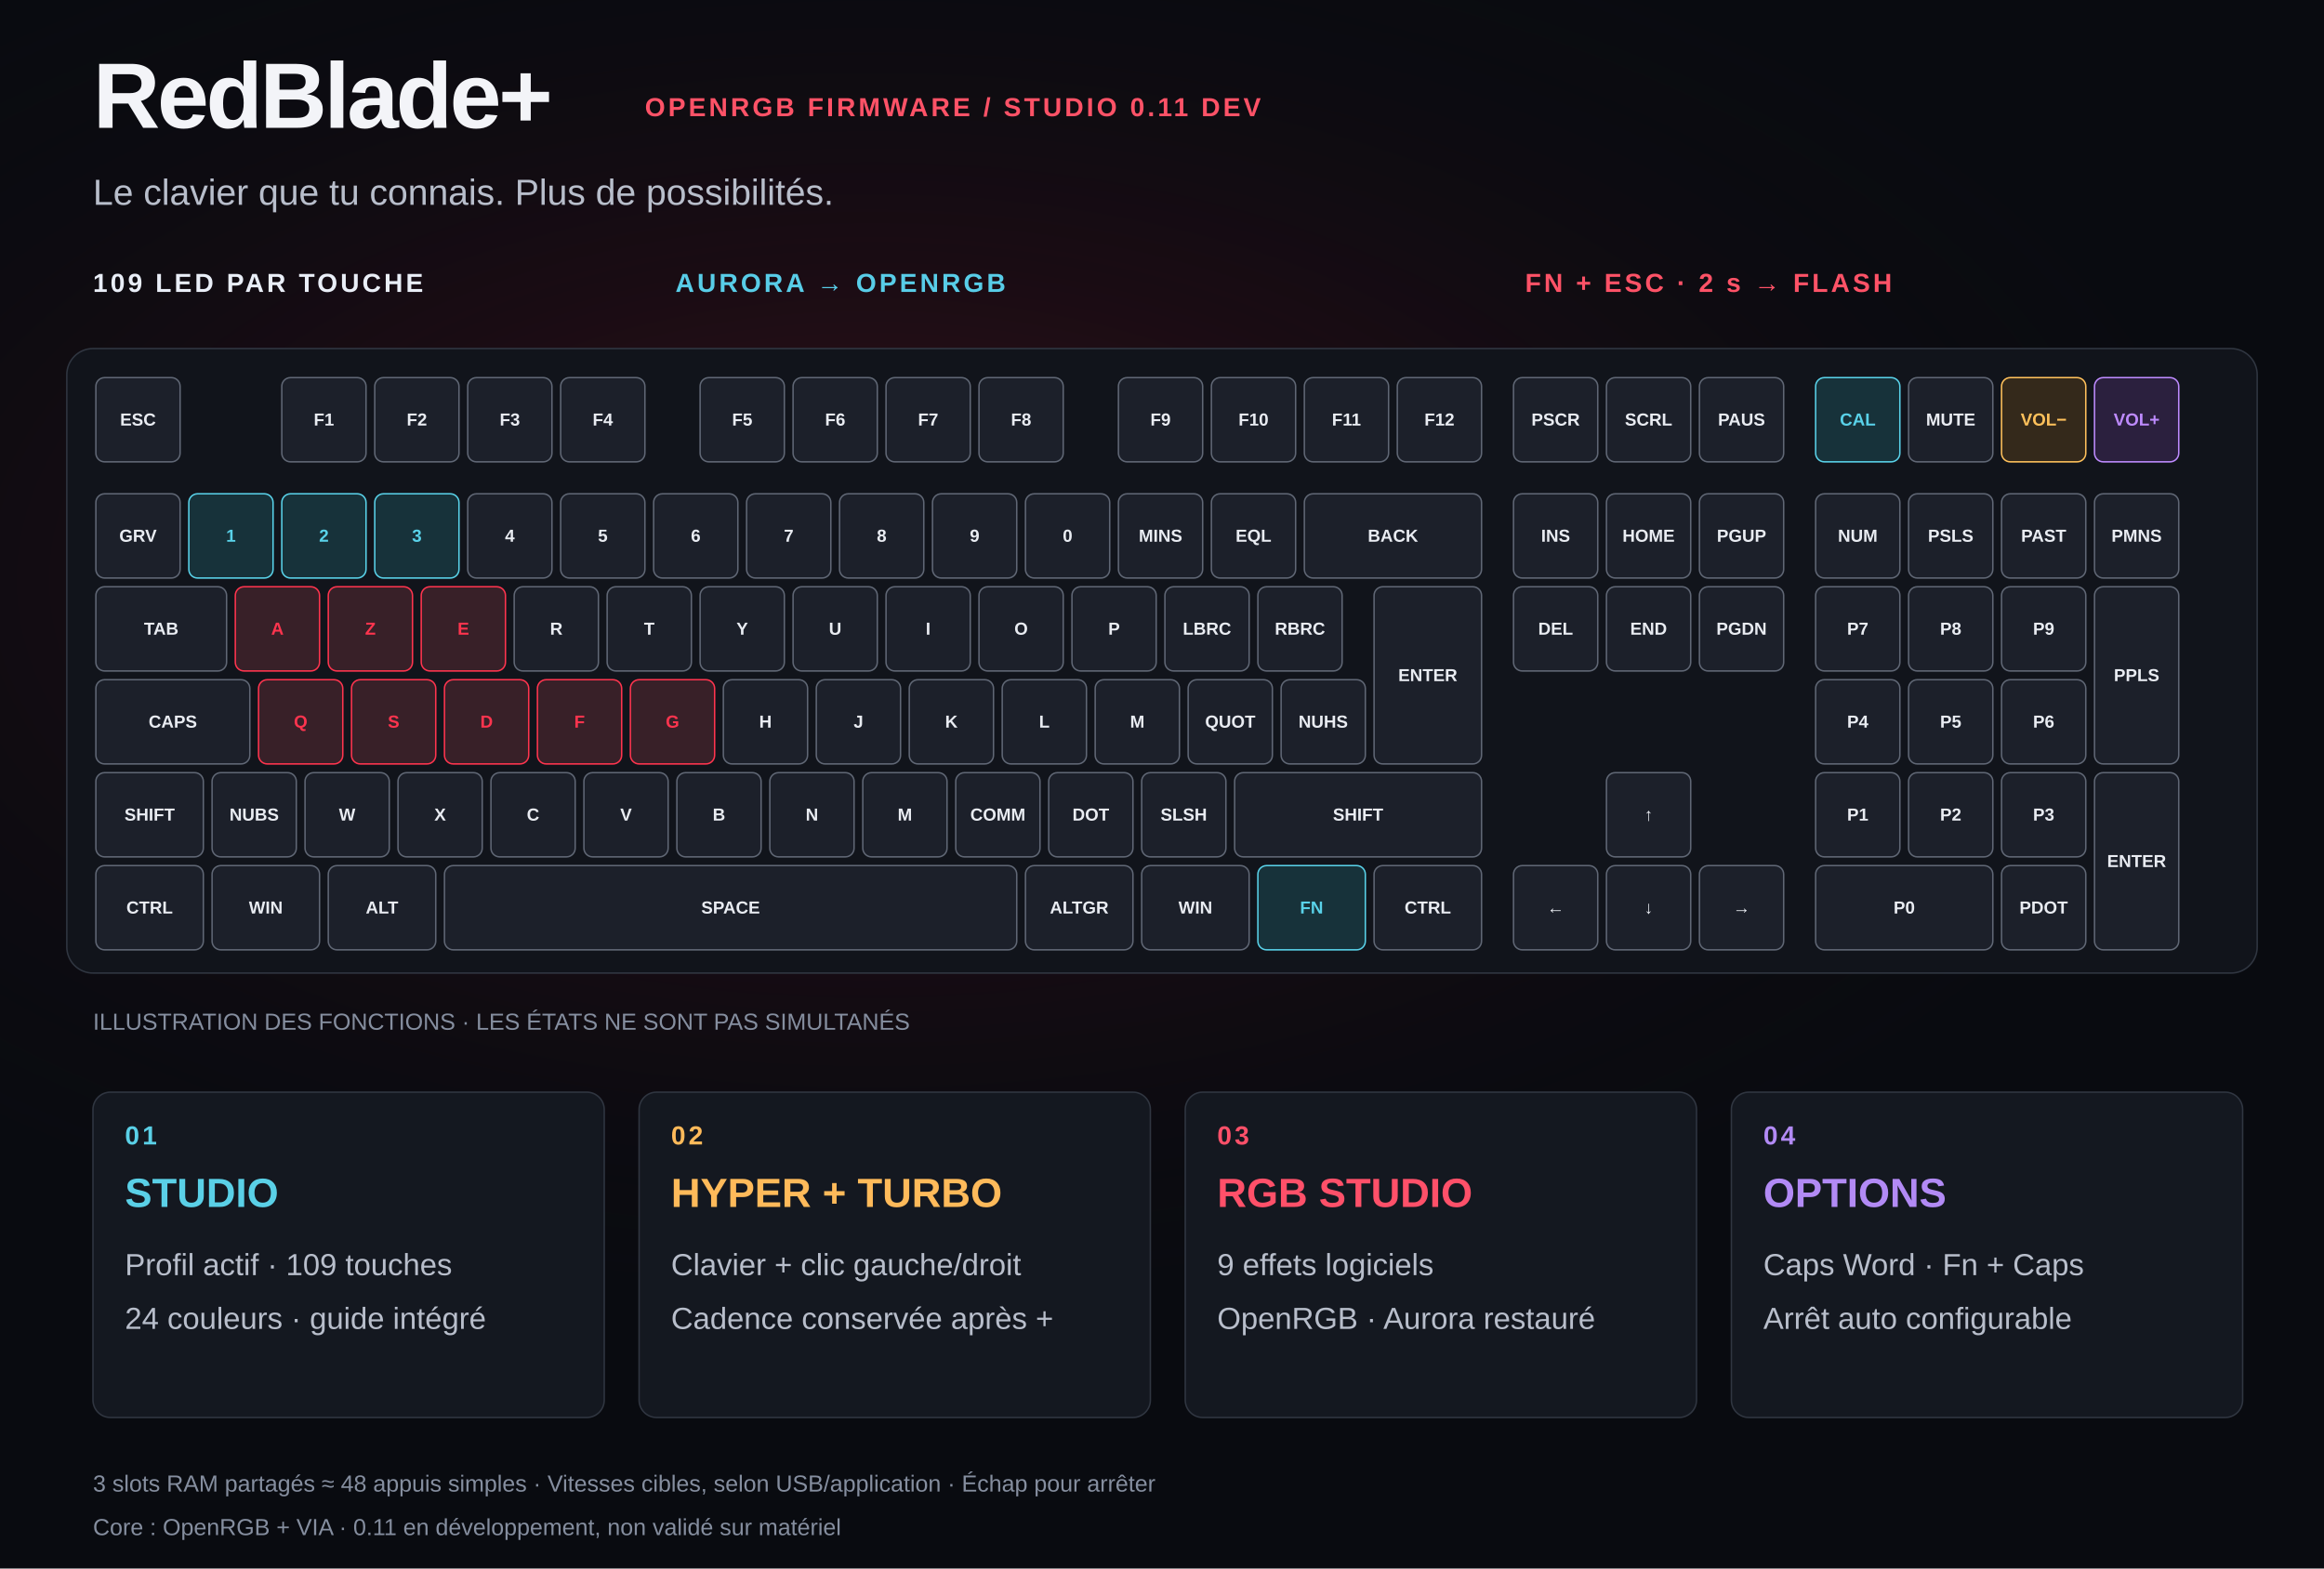
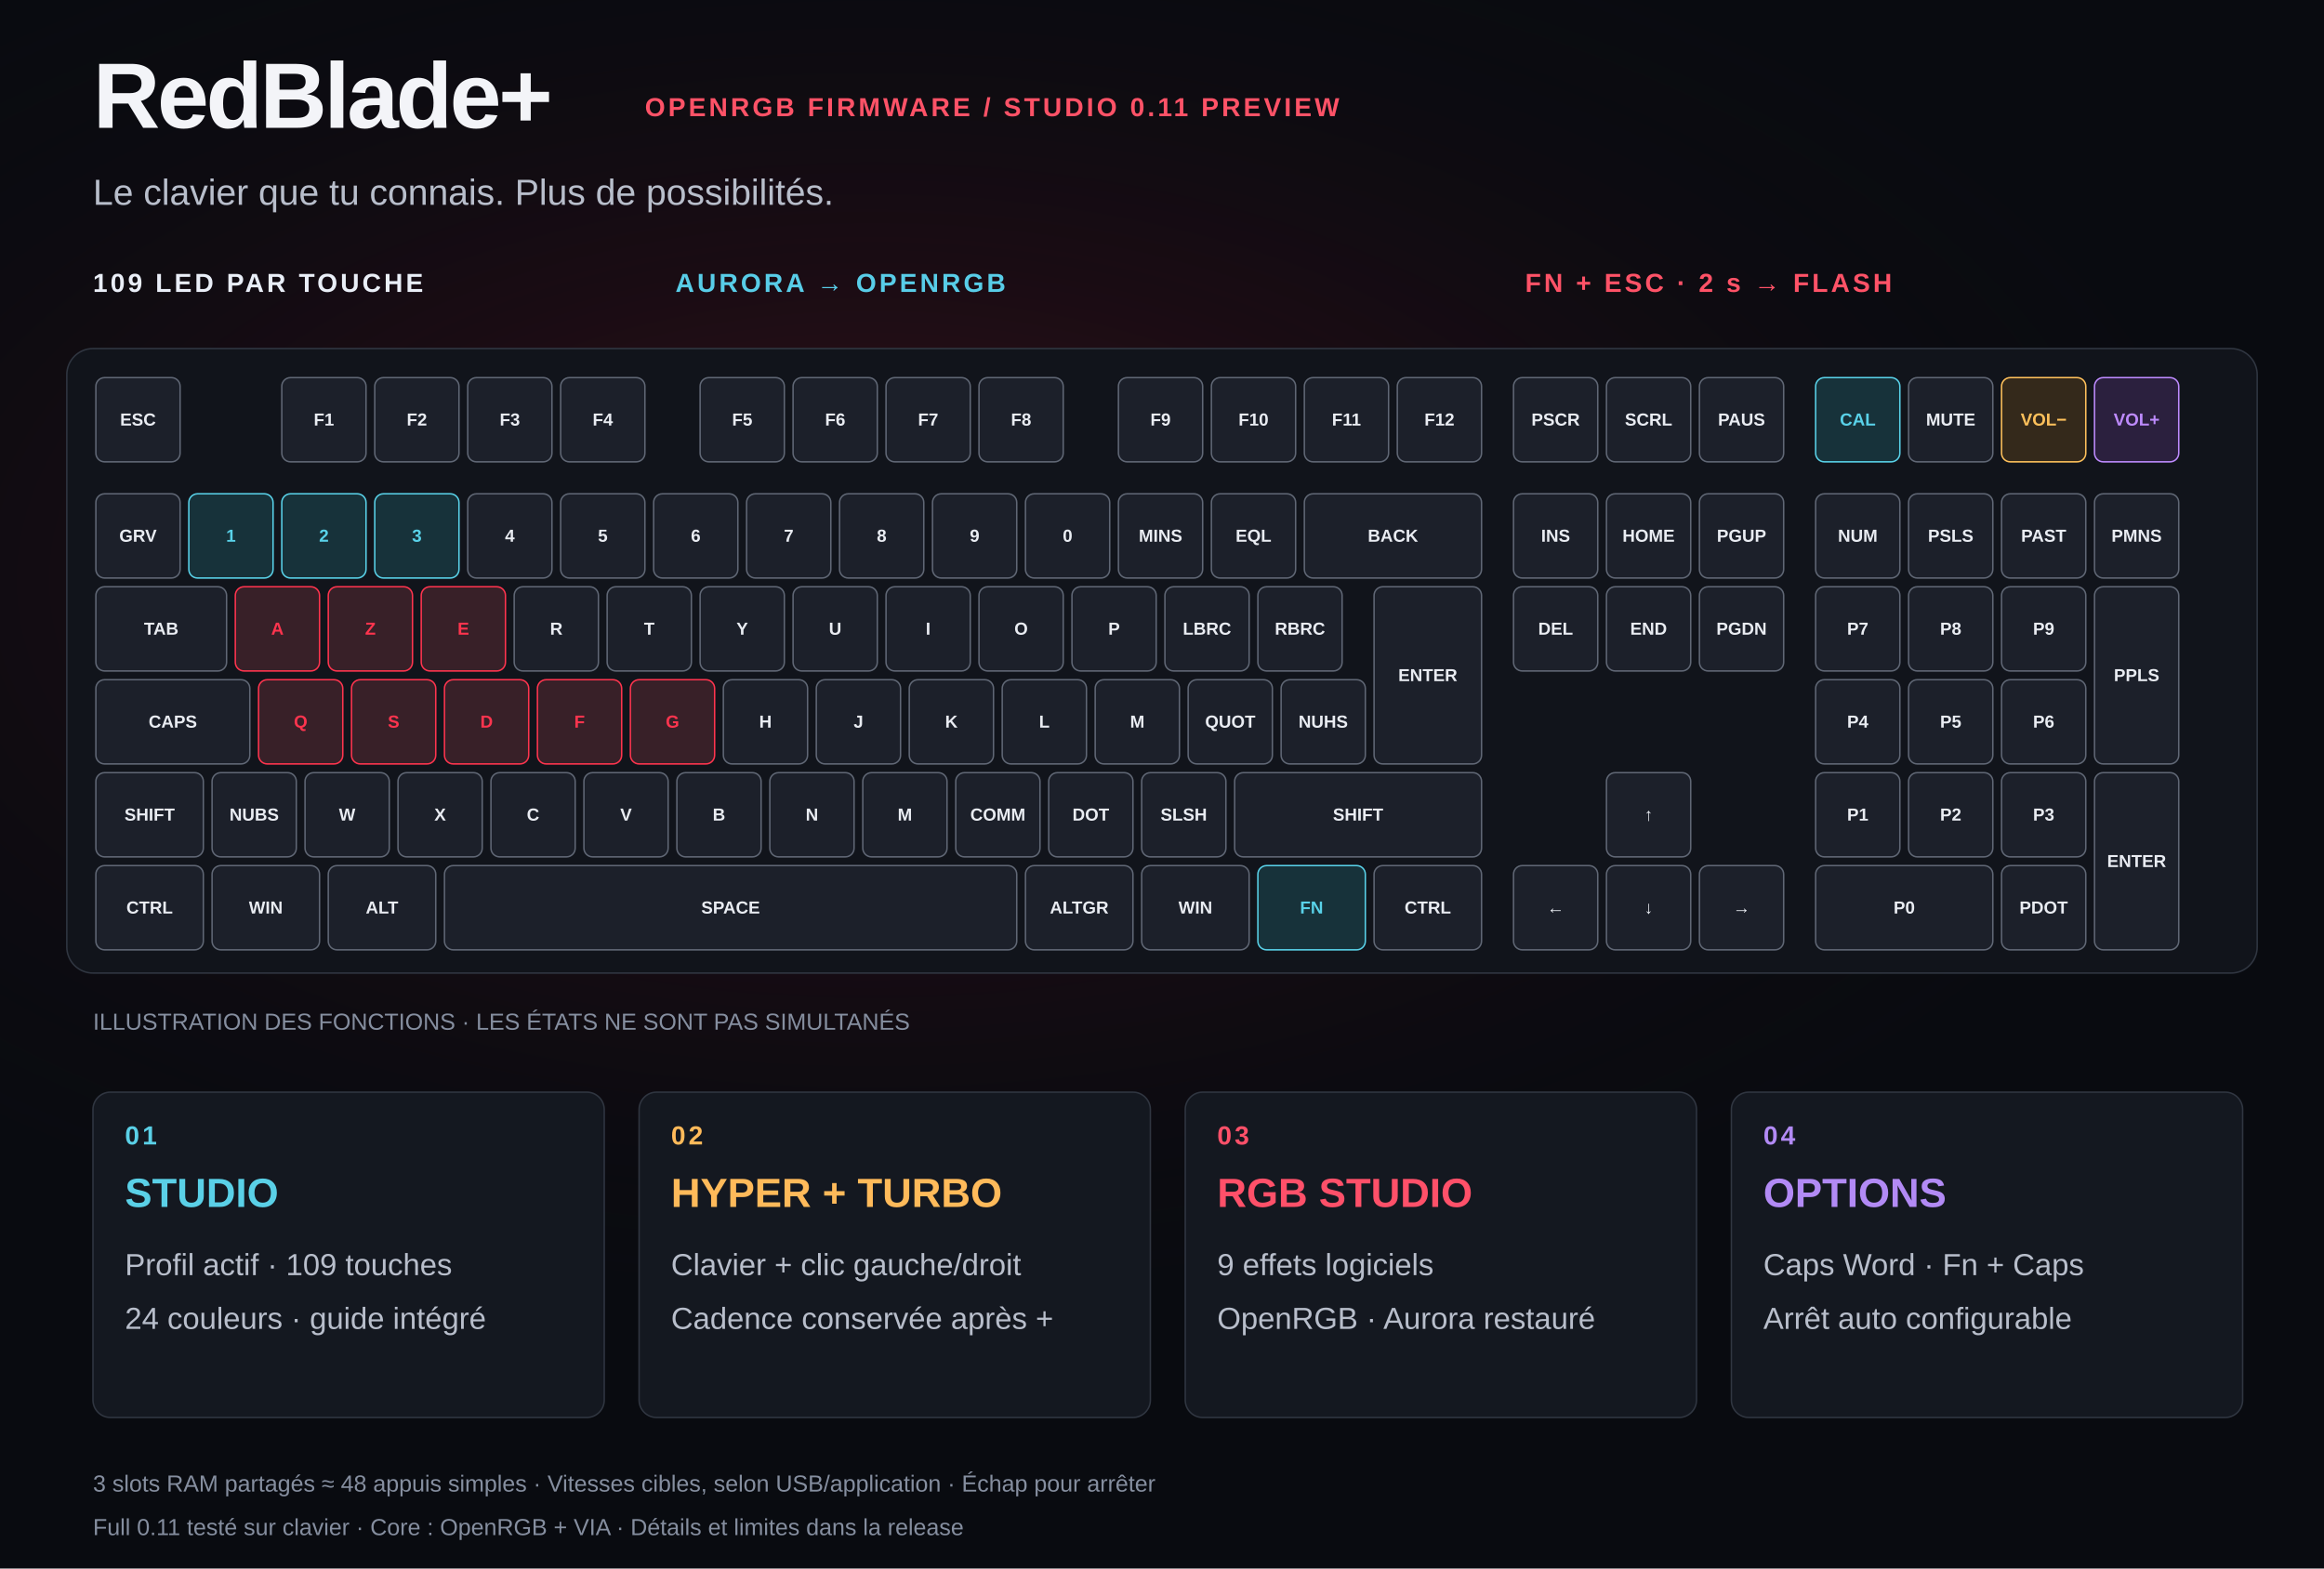
<svg xmlns="http://www.w3.org/2000/svg" width="1600" height="1080" viewBox="0 0 1600 1080">
  <defs>
    <radialGradient id="glow">
      <stop stop-color="#af1733" stop-opacity=".3" />
      <stop offset="1" stop-color="#090b10" stop-opacity="0" />
    </radialGradient>
  </defs>
  <rect width="1600" height="1080" fill="#090b10" />
  <ellipse cx="600" cy="400" rx="1000" ry="520" fill="url(#glow)" />
  <style>text{font-family:Arial,DejaVu Sans,sans-serif;fill:#f3f4f8}.brand{font-size:64px;font-weight:800;letter-spacing:-2px}.sub{font-size:25px;fill:#b8becb}.label{font-size:18px;font-weight:700;letter-spacing:2px}.card{font-size:28px;font-weight:700}.body{font-size:21px;fill:#b8becb}.key{font-size:12px;font-weight:700;text-anchor:middle}.small{font-size:16px;fill:#858e9f}</style>
  <text x="64" y="88" class="brand">RedBlade+</text>
-   <text x="444" y="80" class="label" style="fill:#ff5267">OPENRGB FIRMWARE  /  STUDIO 0.11 DEV</text>
+   <text x="444" y="80" class="label" style="fill:#ff5267">OPENRGB FIRMWARE  /  STUDIO 0.11 PREVIEW</text>
  <text x="64" y="141" class="sub">Le clavier que tu connais. Plus de possibilités.</text>
  <text x="64" y="201" class="label" style="fill:#e9eef7">109 LED PAR TOUCHE</text>
  <text x="465" y="201" class="label" style="fill:#58cde8">AURORA → OPENRGB</text>
  <text x="1050" y="201" class="label" style="fill:#ff5267">FN + ESC  ·  2 s → FLASH</text>
  <rect x="46" y="240" width="1508" height="430" rx="18" fill="#11141b" stroke="#303641" />
  <rect x="66" y="260" width="58" height="58" rx="6" fill="#1c202a" stroke="#606775" />
  <text x="95.0" y="293.0" class="key" style="fill:#e9ecf2">ESC</text>
  <rect x="194" y="260" width="58" height="58" rx="6" fill="#1c202a" stroke="#606775" />
  <text x="223.0" y="293.0" class="key" style="fill:#e9ecf2">F1</text>
  <rect x="258" y="260" width="58" height="58" rx="6" fill="#1c202a" stroke="#606775" />
  <text x="287.0" y="293.0" class="key" style="fill:#e9ecf2">F2</text>
  <rect x="322" y="260" width="58" height="58" rx="6" fill="#1c202a" stroke="#606775" />
  <text x="351.0" y="293.0" class="key" style="fill:#e9ecf2">F3</text>
  <rect x="386" y="260" width="58" height="58" rx="6" fill="#1c202a" stroke="#606775" />
  <text x="415.0" y="293.0" class="key" style="fill:#e9ecf2">F4</text>
  <rect x="482.0" y="260" width="58" height="58" rx="6" fill="#1c202a" stroke="#606775" />
  <text x="511.0" y="293.0" class="key" style="fill:#e9ecf2">F5</text>
  <rect x="546.0" y="260" width="58" height="58" rx="6" fill="#1c202a" stroke="#606775" />
  <text x="575.0" y="293.0" class="key" style="fill:#e9ecf2">F6</text>
  <rect x="610.0" y="260" width="58" height="58" rx="6" fill="#1c202a" stroke="#606775" />
  <text x="639.0" y="293.0" class="key" style="fill:#e9ecf2">F7</text>
  <rect x="674.0" y="260" width="58" height="58" rx="6" fill="#1c202a" stroke="#606775" />
  <text x="703.0" y="293.0" class="key" style="fill:#e9ecf2">F8</text>
  <rect x="770" y="260" width="58" height="58" rx="6" fill="#1c202a" stroke="#606775" />
  <text x="799.0" y="293.0" class="key" style="fill:#e9ecf2">F9</text>
  <rect x="834" y="260" width="58" height="58" rx="6" fill="#1c202a" stroke="#606775" />
  <text x="863.0" y="293.0" class="key" style="fill:#e9ecf2">F10</text>
  <rect x="898" y="260" width="58" height="58" rx="6" fill="#1c202a" stroke="#606775" />
  <text x="927.0" y="293.0" class="key" style="fill:#e9ecf2">F11</text>
  <rect x="962" y="260" width="58" height="58" rx="6" fill="#1c202a" stroke="#606775" />
  <text x="991.0" y="293.0" class="key" style="fill:#e9ecf2">F12</text>
  <rect x="1042.0" y="260" width="58" height="58" rx="6" fill="#1c202a" stroke="#606775" />
  <text x="1071.0" y="293.0" class="key" style="fill:#e9ecf2">PSCR</text>
  <rect x="1106.0" y="260" width="58" height="58" rx="6" fill="#1c202a" stroke="#606775" />
  <text x="1135.0" y="293.0" class="key" style="fill:#e9ecf2">SCRL</text>
  <rect x="1170.0" y="260" width="58" height="58" rx="6" fill="#1c202a" stroke="#606775" />
  <text x="1199.0" y="293.0" class="key" style="fill:#e9ecf2">PAUS</text>
  <rect x="1250.0" y="260" width="58" height="58" rx="6" fill="#17323a" stroke="#59d2e9" />
  <text x="1279.0" y="293.0" class="key" style="fill:#59d2e9">CAL</text>
  <rect x="1314.0" y="260" width="58" height="58" rx="6" fill="#1c202a" stroke="#606775" />
  <text x="1343.0" y="293.0" class="key" style="fill:#e9ecf2">MUTE</text>
  <rect x="1378.0" y="260" width="58" height="58" rx="6" fill="#34291b" stroke="#ffc15b" />
  <text x="1407.0" y="293.0" class="key" style="fill:#ffc15b">VOL−</text>
  <rect x="1442.0" y="260" width="58" height="58" rx="6" fill="#2b203e" stroke="#be8bff" />
  <text x="1471.0" y="293.0" class="key" style="fill:#be8bff">VOL+</text>
  <rect x="66" y="340.0" width="58" height="58" rx="6" fill="#1c202a" stroke="#606775" />
  <text x="95.0" y="373.0" class="key" style="fill:#e9ecf2">GRV</text>
  <rect x="130" y="340.0" width="58" height="58" rx="6" fill="#17323a" stroke="#59d2e9" />
  <text x="159.0" y="373.0" class="key" style="fill:#59d2e9">1</text>
  <rect x="194" y="340.0" width="58" height="58" rx="6" fill="#17323a" stroke="#59d2e9" />
  <text x="223.0" y="373.0" class="key" style="fill:#59d2e9">2</text>
  <rect x="258" y="340.0" width="58" height="58" rx="6" fill="#17323a" stroke="#59d2e9" />
  <text x="287.0" y="373.0" class="key" style="fill:#59d2e9">3</text>
  <rect x="322" y="340.0" width="58" height="58" rx="6" fill="#1c202a" stroke="#606775" />
  <text x="351.0" y="373.0" class="key" style="fill:#e9ecf2">4</text>
  <rect x="386" y="340.0" width="58" height="58" rx="6" fill="#1c202a" stroke="#606775" />
  <text x="415.0" y="373.0" class="key" style="fill:#e9ecf2">5</text>
  <rect x="450" y="340.0" width="58" height="58" rx="6" fill="#1c202a" stroke="#606775" />
  <text x="479.0" y="373.0" class="key" style="fill:#e9ecf2">6</text>
  <rect x="514" y="340.0" width="58" height="58" rx="6" fill="#1c202a" stroke="#606775" />
  <text x="543.0" y="373.0" class="key" style="fill:#e9ecf2">7</text>
  <rect x="578" y="340.0" width="58" height="58" rx="6" fill="#1c202a" stroke="#606775" />
  <text x="607.0" y="373.0" class="key" style="fill:#e9ecf2">8</text>
  <rect x="642" y="340.0" width="58" height="58" rx="6" fill="#1c202a" stroke="#606775" />
  <text x="671.0" y="373.0" class="key" style="fill:#e9ecf2">9</text>
  <rect x="706" y="340.0" width="58" height="58" rx="6" fill="#1c202a" stroke="#606775" />
  <text x="735.0" y="373.0" class="key" style="fill:#e9ecf2">0</text>
  <rect x="770" y="340.0" width="58" height="58" rx="6" fill="#1c202a" stroke="#606775" />
  <text x="799.0" y="373.0" class="key" style="fill:#e9ecf2">MINS</text>
  <rect x="834" y="340.0" width="58" height="58" rx="6" fill="#1c202a" stroke="#606775" />
  <text x="863.0" y="373.0" class="key" style="fill:#e9ecf2">EQL</text>
  <rect x="898" y="340.0" width="122" height="58" rx="6" fill="#1c202a" stroke="#606775" />
  <text x="959.0" y="373.0" class="key" style="fill:#e9ecf2">BACK</text>
  <rect x="1042.0" y="340.0" width="58" height="58" rx="6" fill="#1c202a" stroke="#606775" />
  <text x="1071.0" y="373.0" class="key" style="fill:#e9ecf2">INS</text>
  <rect x="1106.0" y="340.0" width="58" height="58" rx="6" fill="#1c202a" stroke="#606775" />
  <text x="1135.0" y="373.0" class="key" style="fill:#e9ecf2">HOME</text>
  <rect x="1170.0" y="340.0" width="58" height="58" rx="6" fill="#1c202a" stroke="#606775" />
  <text x="1199.0" y="373.0" class="key" style="fill:#e9ecf2">PGUP</text>
  <rect x="1250.0" y="340.0" width="58" height="58" rx="6" fill="#1c202a" stroke="#606775" />
  <text x="1279.0" y="373.0" class="key" style="fill:#e9ecf2">NUM</text>
  <rect x="1314.0" y="340.0" width="58" height="58" rx="6" fill="#1c202a" stroke="#606775" />
  <text x="1343.0" y="373.0" class="key" style="fill:#e9ecf2">PSLS</text>
  <rect x="1378.0" y="340.0" width="58" height="58" rx="6" fill="#1c202a" stroke="#606775" />
  <text x="1407.0" y="373.0" class="key" style="fill:#e9ecf2">PAST</text>
  <rect x="1442.0" y="340.0" width="58" height="58" rx="6" fill="#1c202a" stroke="#606775" />
  <text x="1471.0" y="373.0" class="key" style="fill:#e9ecf2">PMNS</text>
  <rect x="66" y="404.0" width="90.0" height="58" rx="6" fill="#1c202a" stroke="#606775" />
  <text x="111.0" y="437.0" class="key" style="fill:#e9ecf2">TAB</text>
  <rect x="162.0" y="404.0" width="58" height="58" rx="6" fill="#382028" stroke="#ff344e" />
  <text x="191.0" y="437.0" class="key" style="fill:#ff344e">A</text>
  <rect x="226.0" y="404.0" width="58" height="58" rx="6" fill="#382028" stroke="#ff344e" />
  <text x="255.0" y="437.0" class="key" style="fill:#ff344e">Z</text>
  <rect x="290.0" y="404.0" width="58" height="58" rx="6" fill="#382028" stroke="#ff344e" />
  <text x="319.0" y="437.0" class="key" style="fill:#ff344e">E</text>
  <rect x="354.0" y="404.0" width="58" height="58" rx="6" fill="#1c202a" stroke="#606775" />
  <text x="383.0" y="437.0" class="key" style="fill:#e9ecf2">R</text>
  <rect x="418.0" y="404.0" width="58" height="58" rx="6" fill="#1c202a" stroke="#606775" />
  <text x="447.0" y="437.0" class="key" style="fill:#e9ecf2">T</text>
  <rect x="482.0" y="404.0" width="58" height="58" rx="6" fill="#1c202a" stroke="#606775" />
  <text x="511.0" y="437.0" class="key" style="fill:#e9ecf2">Y</text>
  <rect x="546.0" y="404.0" width="58" height="58" rx="6" fill="#1c202a" stroke="#606775" />
  <text x="575.0" y="437.0" class="key" style="fill:#e9ecf2">U</text>
  <rect x="610.0" y="404.0" width="58" height="58" rx="6" fill="#1c202a" stroke="#606775" />
  <text x="639.0" y="437.0" class="key" style="fill:#e9ecf2">I</text>
  <rect x="674.0" y="404.0" width="58" height="58" rx="6" fill="#1c202a" stroke="#606775" />
  <text x="703.0" y="437.0" class="key" style="fill:#e9ecf2">O</text>
  <rect x="738.0" y="404.0" width="58" height="58" rx="6" fill="#1c202a" stroke="#606775" />
  <text x="767.0" y="437.0" class="key" style="fill:#e9ecf2">P</text>
  <rect x="802.0" y="404.0" width="58" height="58" rx="6" fill="#1c202a" stroke="#606775" />
  <text x="831.0" y="437.0" class="key" style="fill:#e9ecf2">LBRC</text>
  <rect x="866.0" y="404.0" width="58" height="58" rx="6" fill="#1c202a" stroke="#606775" />
  <text x="895.0" y="437.0" class="key" style="fill:#e9ecf2">RBRC</text>
  <rect x="1042.0" y="404.0" width="58" height="58" rx="6" fill="#1c202a" stroke="#606775" />
  <text x="1071.0" y="437.0" class="key" style="fill:#e9ecf2">DEL</text>
  <rect x="1106.0" y="404.0" width="58" height="58" rx="6" fill="#1c202a" stroke="#606775" />
  <text x="1135.0" y="437.0" class="key" style="fill:#e9ecf2">END</text>
  <rect x="1170.0" y="404.0" width="58" height="58" rx="6" fill="#1c202a" stroke="#606775" />
  <text x="1199.0" y="437.0" class="key" style="fill:#e9ecf2">PGDN</text>
  <rect x="1250.0" y="404.0" width="58" height="58" rx="6" fill="#1c202a" stroke="#606775" />
  <text x="1279.0" y="437.0" class="key" style="fill:#e9ecf2">P7</text>
  <rect x="1314.0" y="404.0" width="58" height="58" rx="6" fill="#1c202a" stroke="#606775" />
  <text x="1343.0" y="437.0" class="key" style="fill:#e9ecf2">P8</text>
  <rect x="1378.0" y="404.0" width="58" height="58" rx="6" fill="#1c202a" stroke="#606775" />
  <text x="1407.0" y="437.0" class="key" style="fill:#e9ecf2">P9</text>
  <rect x="1442.0" y="404.0" width="58" height="122" rx="6" fill="#1c202a" stroke="#606775" />
  <text x="1471.0" y="469.0" class="key" style="fill:#e9ecf2">PPLS</text>
  <rect x="66" y="468.0" width="106.0" height="58" rx="6" fill="#1c202a" stroke="#606775" />
  <text x="119.0" y="501.0" class="key" style="fill:#e9ecf2">CAPS</text>
  <rect x="178.0" y="468.0" width="58" height="58" rx="6" fill="#382028" stroke="#ff344e" />
  <text x="207.0" y="501.0" class="key" style="fill:#ff344e">Q</text>
  <rect x="242.0" y="468.0" width="58" height="58" rx="6" fill="#382028" stroke="#ff344e" />
  <text x="271.0" y="501.0" class="key" style="fill:#ff344e">S</text>
  <rect x="306.0" y="468.0" width="58" height="58" rx="6" fill="#382028" stroke="#ff344e" />
  <text x="335.0" y="501.0" class="key" style="fill:#ff344e">D</text>
  <rect x="370.0" y="468.0" width="58" height="58" rx="6" fill="#382028" stroke="#ff344e" />
  <text x="399.0" y="501.0" class="key" style="fill:#ff344e">F</text>
  <rect x="434.0" y="468.0" width="58" height="58" rx="6" fill="#382028" stroke="#ff344e" />
  <text x="463.0" y="501.0" class="key" style="fill:#ff344e">G</text>
  <rect x="498.0" y="468.0" width="58" height="58" rx="6" fill="#1c202a" stroke="#606775" />
  <text x="527.0" y="501.0" class="key" style="fill:#e9ecf2">H</text>
  <rect x="562.0" y="468.0" width="58" height="58" rx="6" fill="#1c202a" stroke="#606775" />
  <text x="591.0" y="501.0" class="key" style="fill:#e9ecf2">J</text>
  <rect x="626.0" y="468.0" width="58" height="58" rx="6" fill="#1c202a" stroke="#606775" />
  <text x="655.0" y="501.0" class="key" style="fill:#e9ecf2">K</text>
  <rect x="690.0" y="468.0" width="58" height="58" rx="6" fill="#1c202a" stroke="#606775" />
  <text x="719.0" y="501.0" class="key" style="fill:#e9ecf2">L</text>
  <rect x="754.0" y="468.0" width="58" height="58" rx="6" fill="#1c202a" stroke="#606775" />
  <text x="783.0" y="501.0" class="key" style="fill:#e9ecf2">M</text>
  <rect x="818.0" y="468.0" width="58" height="58" rx="6" fill="#1c202a" stroke="#606775" />
  <text x="847.0" y="501.0" class="key" style="fill:#e9ecf2">QUOT</text>
  <rect x="882.0" y="468.0" width="58" height="58" rx="6" fill="#1c202a" stroke="#606775" />
  <text x="911.0" y="501.0" class="key" style="fill:#e9ecf2">NUHS</text>
  <rect x="946.0" y="404.0" width="74.0" height="122" rx="6" fill="#1c202a" stroke="#606775" />
  <text x="983.0" y="469.0" class="key" style="fill:#e9ecf2">ENTER</text>
  <rect x="1250.0" y="468.0" width="58" height="58" rx="6" fill="#1c202a" stroke="#606775" />
  <text x="1279.0" y="501.0" class="key" style="fill:#e9ecf2">P4</text>
  <rect x="1314.0" y="468.0" width="58" height="58" rx="6" fill="#1c202a" stroke="#606775" />
  <text x="1343.0" y="501.0" class="key" style="fill:#e9ecf2">P5</text>
  <rect x="1378.0" y="468.0" width="58" height="58" rx="6" fill="#1c202a" stroke="#606775" />
  <text x="1407.0" y="501.0" class="key" style="fill:#e9ecf2">P6</text>
  <rect x="66" y="532.0" width="74.0" height="58" rx="6" fill="#1c202a" stroke="#606775" />
  <text x="103.0" y="565.0" class="key" style="fill:#e9ecf2">SHIFT</text>
  <rect x="146.0" y="532.0" width="58" height="58" rx="6" fill="#1c202a" stroke="#606775" />
  <text x="175.0" y="565.0" class="key" style="fill:#e9ecf2">NUBS</text>
  <rect x="210.0" y="532.0" width="58" height="58" rx="6" fill="#1c202a" stroke="#606775" />
  <text x="239.0" y="565.0" class="key" style="fill:#e9ecf2">W</text>
  <rect x="274.0" y="532.0" width="58" height="58" rx="6" fill="#1c202a" stroke="#606775" />
  <text x="303.0" y="565.0" class="key" style="fill:#e9ecf2">X</text>
  <rect x="338.0" y="532.0" width="58" height="58" rx="6" fill="#1c202a" stroke="#606775" />
  <text x="367.0" y="565.0" class="key" style="fill:#e9ecf2">C</text>
  <rect x="402.0" y="532.0" width="58" height="58" rx="6" fill="#1c202a" stroke="#606775" />
  <text x="431.0" y="565.0" class="key" style="fill:#e9ecf2">V</text>
  <rect x="466.0" y="532.0" width="58" height="58" rx="6" fill="#1c202a" stroke="#606775" />
  <text x="495.0" y="565.0" class="key" style="fill:#e9ecf2">B</text>
  <rect x="530.0" y="532.0" width="58" height="58" rx="6" fill="#1c202a" stroke="#606775" />
  <text x="559.0" y="565.0" class="key" style="fill:#e9ecf2">N</text>
  <rect x="594.0" y="532.0" width="58" height="58" rx="6" fill="#1c202a" stroke="#606775" />
  <text x="623.0" y="565.0" class="key" style="fill:#e9ecf2">M</text>
  <rect x="658.0" y="532.0" width="58" height="58" rx="6" fill="#1c202a" stroke="#606775" />
  <text x="687.0" y="565.0" class="key" style="fill:#e9ecf2">COMM</text>
  <rect x="722.0" y="532.0" width="58" height="58" rx="6" fill="#1c202a" stroke="#606775" />
  <text x="751.0" y="565.0" class="key" style="fill:#e9ecf2">DOT</text>
  <rect x="786.0" y="532.0" width="58" height="58" rx="6" fill="#1c202a" stroke="#606775" />
  <text x="815.0" y="565.0" class="key" style="fill:#e9ecf2">SLSH</text>
  <rect x="850.0" y="532.0" width="170.0" height="58" rx="6" fill="#1c202a" stroke="#606775" />
  <text x="935.0" y="565.0" class="key" style="fill:#e9ecf2">SHIFT</text>
  <rect x="1106.0" y="532.0" width="58" height="58" rx="6" fill="#1c202a" stroke="#606775" />
  <text x="1135.0" y="565.0" class="key" style="fill:#e9ecf2">↑</text>
  <rect x="1250.0" y="532.0" width="58" height="58" rx="6" fill="#1c202a" stroke="#606775" />
  <text x="1279.0" y="565.0" class="key" style="fill:#e9ecf2">P1</text>
  <rect x="1314.0" y="532.0" width="58" height="58" rx="6" fill="#1c202a" stroke="#606775" />
  <text x="1343.0" y="565.0" class="key" style="fill:#e9ecf2">P2</text>
  <rect x="1378.0" y="532.0" width="58" height="58" rx="6" fill="#1c202a" stroke="#606775" />
  <text x="1407.0" y="565.0" class="key" style="fill:#e9ecf2">P3</text>
  <rect x="1442.0" y="532.0" width="58" height="122" rx="6" fill="#1c202a" stroke="#606775" />
  <text x="1471.0" y="597.0" class="key" style="fill:#e9ecf2">ENTER</text>
  <rect x="66" y="596.0" width="74.0" height="58" rx="6" fill="#1c202a" stroke="#606775" />
  <text x="103.0" y="629.0" class="key" style="fill:#e9ecf2">CTRL</text>
  <rect x="146.0" y="596.0" width="74.0" height="58" rx="6" fill="#1c202a" stroke="#606775" />
  <text x="183.0" y="629.0" class="key" style="fill:#e9ecf2">WIN</text>
  <rect x="226.0" y="596.0" width="74.0" height="58" rx="6" fill="#1c202a" stroke="#606775" />
  <text x="263.0" y="629.0" class="key" style="fill:#e9ecf2">ALT</text>
  <rect x="306.0" y="596.0" width="394.0" height="58" rx="6" fill="#1c202a" stroke="#606775" />
  <text x="503.0" y="629.0" class="key" style="fill:#e9ecf2">SPACE</text>
  <rect x="706" y="596.0" width="74.0" height="58" rx="6" fill="#1c202a" stroke="#606775" />
  <text x="743.0" y="629.0" class="key" style="fill:#e9ecf2">ALTGR</text>
  <rect x="786.0" y="596.0" width="74.0" height="58" rx="6" fill="#1c202a" stroke="#606775" />
  <text x="823.0" y="629.0" class="key" style="fill:#e9ecf2">WIN</text>
  <rect x="866.0" y="596.0" width="74.0" height="58" rx="6" fill="#17323a" stroke="#59d2e9" />
  <text x="903.0" y="629.0" class="key" style="fill:#59d2e9">FN</text>
  <rect x="946.0" y="596.0" width="74.0" height="58" rx="6" fill="#1c202a" stroke="#606775" />
  <text x="983.0" y="629.0" class="key" style="fill:#e9ecf2">CTRL</text>
  <rect x="1042.0" y="596.0" width="58" height="58" rx="6" fill="#1c202a" stroke="#606775" />
  <text x="1071.0" y="629.0" class="key" style="fill:#e9ecf2">←</text>
  <rect x="1106.0" y="596.0" width="58" height="58" rx="6" fill="#1c202a" stroke="#606775" />
  <text x="1135.0" y="629.0" class="key" style="fill:#e9ecf2">↓</text>
  <rect x="1170.0" y="596.0" width="58" height="58" rx="6" fill="#1c202a" stroke="#606775" />
  <text x="1199.0" y="629.0" class="key" style="fill:#e9ecf2">→</text>
  <rect x="1250.0" y="596.0" width="122" height="58" rx="6" fill="#1c202a" stroke="#606775" />
  <text x="1311.0" y="629.0" class="key" style="fill:#e9ecf2">P0</text>
  <rect x="1378.0" y="596.0" width="58" height="58" rx="6" fill="#1c202a" stroke="#606775" />
  <text x="1407.0" y="629.0" class="key" style="fill:#e9ecf2">PDOT</text>
  <text x="64" y="709" class="small">ILLUSTRATION DES FONCTIONS · LES ÉTATS NE SONT PAS SIMULTANÉS</text>
  <rect x="64" y="752" width="352" height="224" rx="12" fill="#141820" stroke="#303641" />
  <text x="86" y="788" class="label" style="fill:#5ad0e7">01</text>
  <text x="86" y="831" class="card" style="fill:#5ad0e7">STUDIO</text>
  <text x="86" y="878" class="body">Profil actif · 109 touches</text>
  <text x="86" y="915" class="body">24 couleurs · guide intégré</text>
  <rect x="440" y="752" width="352" height="224" rx="12" fill="#141820" stroke="#303641" />
  <text x="462" y="788" class="label" style="fill:#ffba5a">02</text>
  <text x="462" y="831" class="card" style="fill:#ffba5a">HYPER + TURBO</text>
  <text x="462" y="878" class="body">Clavier + clic gauche/droit</text>
  <text x="462" y="915" class="body">Cadence conservée après +</text>
  <rect x="816" y="752" width="352" height="224" rx="12" fill="#141820" stroke="#303641" />
  <text x="838" y="788" class="label" style="fill:#ff5069">03</text>
  <text x="838" y="831" class="card" style="fill:#ff5069">RGB STUDIO</text>
  <text x="838" y="878" class="body">9 effets logiciels</text>
  <text x="838" y="915" class="body">OpenRGB · Aurora restauré</text>
  <rect x="1192" y="752" width="352" height="224" rx="12" fill="#141820" stroke="#303641" />
  <text x="1214" y="788" class="label" style="fill:#b28af5">04</text>
  <text x="1214" y="831" class="card" style="fill:#b28af5">OPTIONS</text>
  <text x="1214" y="878" class="body">Caps Word · Fn + Caps</text>
  <text x="1214" y="915" class="body">Arrêt auto configurable</text>
  <text x="64" y="1027" class="small">3 slots RAM partagés ≈ 48 appuis simples · Vitesses cibles, selon USB/application · Échap pour arrêter</text>
-   <text x="64" y="1057" class="small">Core : OpenRGB + VIA · 0.11 en développement, non validé sur matériel</text>
+   <text x="64" y="1057" class="small">Full 0.11 testé sur clavier · Core : OpenRGB + VIA · Détails et limites dans la release</text>
</svg>
